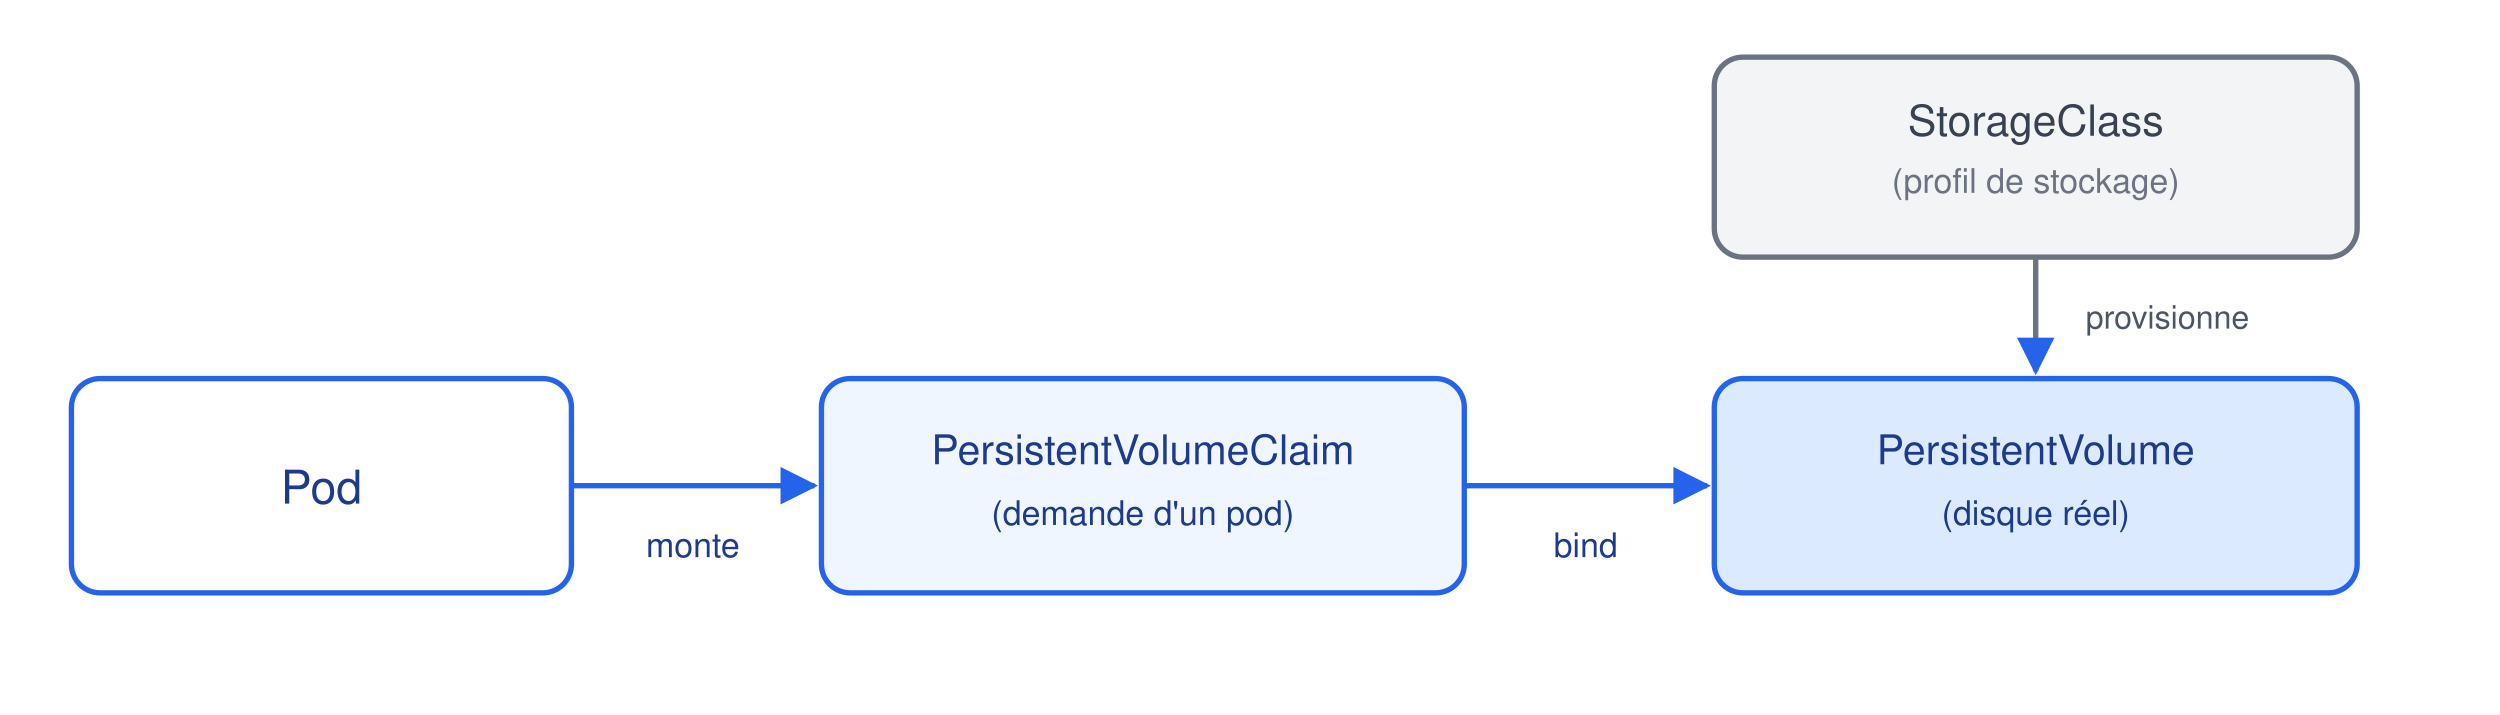
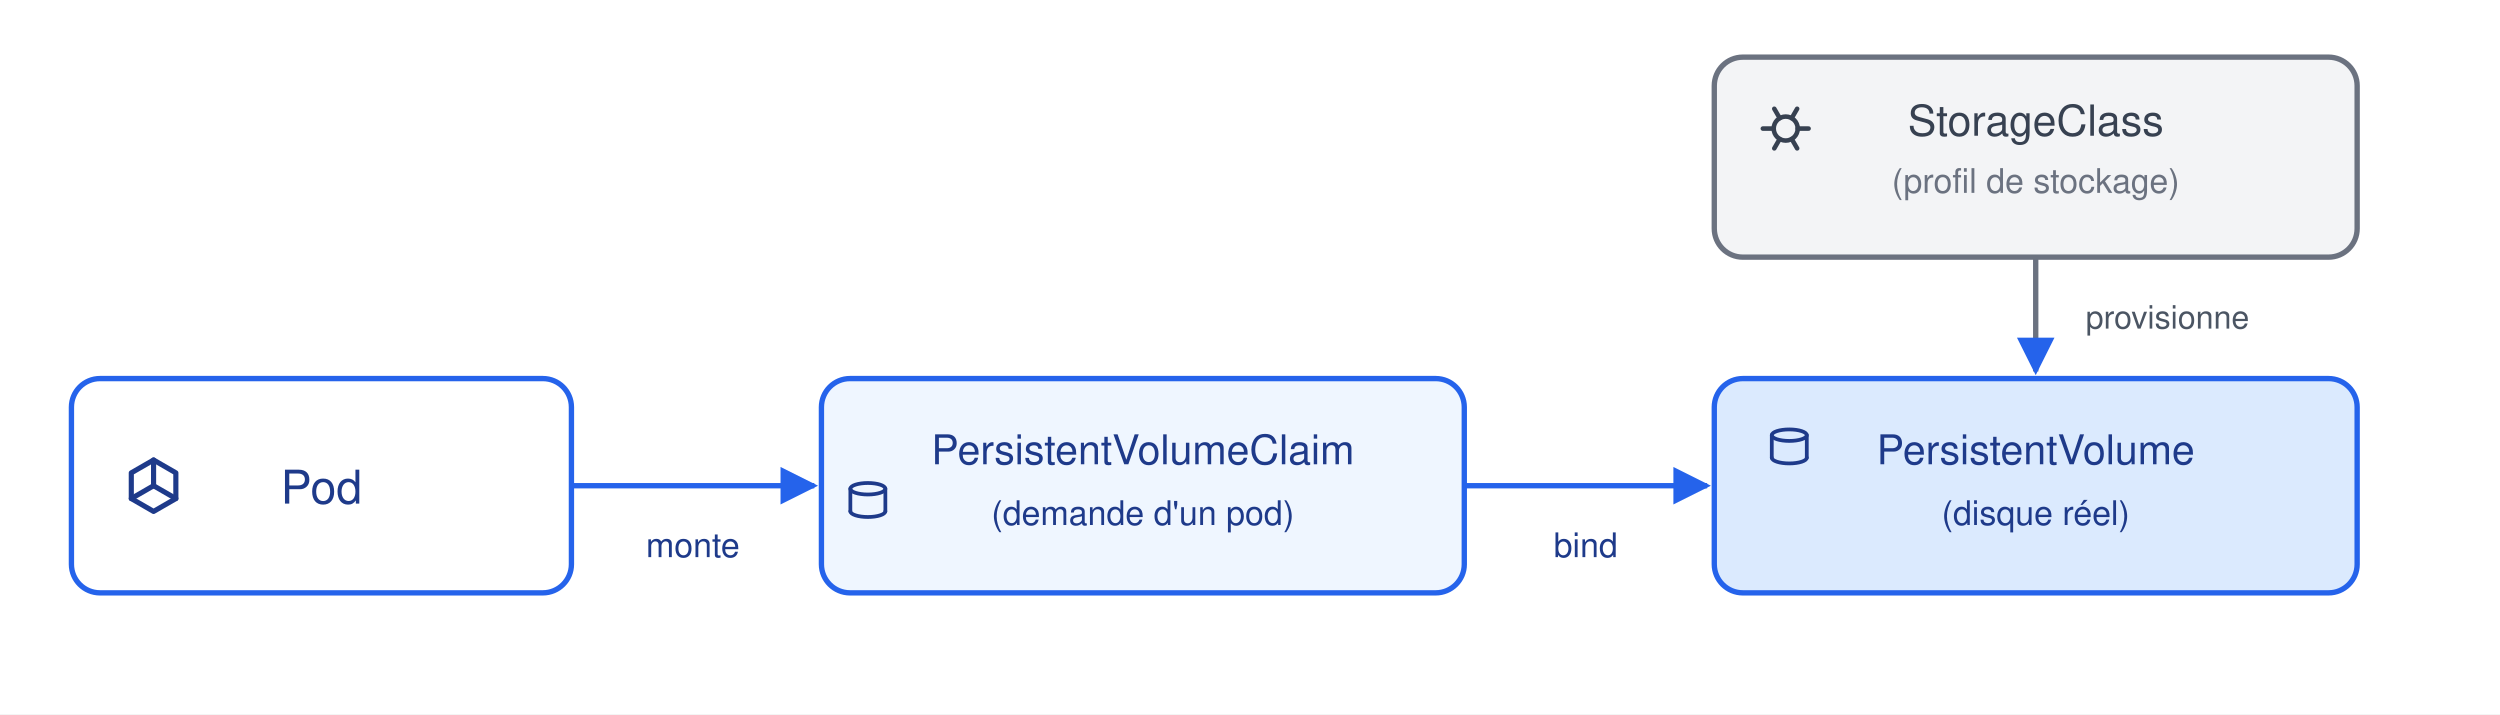
<svg xmlns="http://www.w3.org/2000/svg" width="700" height="200" viewBox="0 0 700 200" role="img" aria-label="Un Pod monte un PVC qui est lié à un PV, provisionné par une StorageClass" style="font-family: Helvetica, Arial, sans-serif;">
  <defs>
    <marker id="stArrow" viewBox="0 0 10 10" refX="9" refY="5" markerWidth="7" markerHeight="7" orient="auto-start-reverse">
      <path d="M0,0 L10,5 L0,10 z" fill="#2563EB" />
    </marker>
+     <g id="icoGearSt" fill="none" stroke-width="1.6" stroke-linecap="round" stroke-linejoin="round">
+       <circle cx="10" cy="10" r="4.2" />
+       <line x1="14.2" y1="10" x2="18" y2="10" />
+       <line x1="12.1" y1="13.65" x2="14" y2="16.93" />
+       <line x1="7.9" y1="13.65" x2="6" y2="16.93" />
+       <line x1="5.8" y1="10" x2="2" y2="10" />
+       <line x1="7.9" y1="6.35" x2="6" y2="3.07" />
+       <line x1="12.1" y1="6.35" x2="14" y2="3.07" />
+     </g>
+     <g id="icoCubeSt" fill="none" stroke-width="1.6" stroke-linecap="round" stroke-linejoin="round">
+       <polygon points="10,2 16.93,6 16.93,14 10,18 3.07,14 3.07,6" />
+       <line x1="10" y1="10" x2="10" y2="2" />
+       <line x1="10" y1="10" x2="16.93" y2="14" />
+       <line x1="10" y1="10" x2="3.07" y2="14" />
+     </g>
+     <g id="icoCylinderSt" fill="none" stroke-width="1.5" stroke-linecap="round" stroke-linejoin="round">
+       <ellipse cx="10" cy="5.5" rx="7" ry="2.3" />
+       <line x1="3" y1="5.5" x2="3" y2="14.5" />
+       <line x1="17" y1="5.5" x2="17" y2="14.5" />
+       <path d="M3,14.5 A7,2.3 0 0,0 17,14.5" />
+     </g>
  </defs>
  <rect x="0" y="0" width="700" height="200" fill="#ffffff" />
  <rect x="480" y="16" width="180" height="56" rx="8" fill="#F3F4F6" stroke="#6B7280" stroke-width="1.5" />
+   <use href="#icoGearSt" transform="translate(492,28) scale(0.8)" stroke="#374151" />
  <text x="570" y="38" text-anchor="middle" font-size="12" fill="#374151">StorageClass</text>
  <text x="570" y="54" text-anchor="middle" font-size="9.5" fill="#6B7280">(profil de stockage)</text>
  <line x1="570" y1="72" x2="570" y2="104" stroke="#6B7280" stroke-width="1.5" marker-end="url(#stArrow)" />
  <text x="584" y="92" text-anchor="start" font-size="9" fill="#4B5563">provisionne</text>
  <rect x="20" y="106" width="140" height="60" rx="8" fill="#FFFFFF" stroke="#2563EB" stroke-width="1.5" />
+   <use href="#icoCubeSt" transform="translate(34,127) scale(0.9)" stroke="#1E3A8A" />
  <text x="90" y="141" text-anchor="middle" font-size="13" fill="#1E3A8A">Pod</text>
  <line x1="160" y1="136" x2="228" y2="136" stroke="#2563EB" stroke-width="1.5" marker-end="url(#stArrow)" />
  <text x="194" y="156" text-anchor="middle" font-size="9.5" fill="#1E3A8A">monte</text>
  <rect x="230" y="106" width="180" height="60" rx="8" fill="#EFF6FF" stroke="#2563EB" stroke-width="1.5" />
+   <use href="#icoCylinderSt" transform="translate(236,133) scale(0.7)" stroke="#1E3A8A" />
  <text x="320" y="130" text-anchor="middle" font-size="11.5" fill="#1E3A8A">PersistentVolumeClaim</text>
  <text x="320" y="147" text-anchor="middle" font-size="9.5" fill="#1E3A8A">(demande d'un pod)</text>
  <line x1="410" y1="136" x2="478" y2="136" stroke="#2563EB" stroke-width="1.5" marker-end="url(#stArrow)" />
  <text x="444" y="156" text-anchor="middle" font-size="9.5" fill="#1E3A8A">bind</text>
  <rect x="480" y="106" width="180" height="60" rx="8" fill="#DBEAFE" stroke="#2563EB" stroke-width="1.5" />
+   <use href="#icoCylinderSt" transform="translate(494,118) scale(0.7)" stroke="#1E3A8A" />
  <text x="570" y="130" text-anchor="middle" font-size="11.5" fill="#1E3A8A">PersistentVolume</text>
  <text x="570" y="147" text-anchor="middle" font-size="9.5" fill="#1E3A8A">(disque réel)</text>
</svg>
